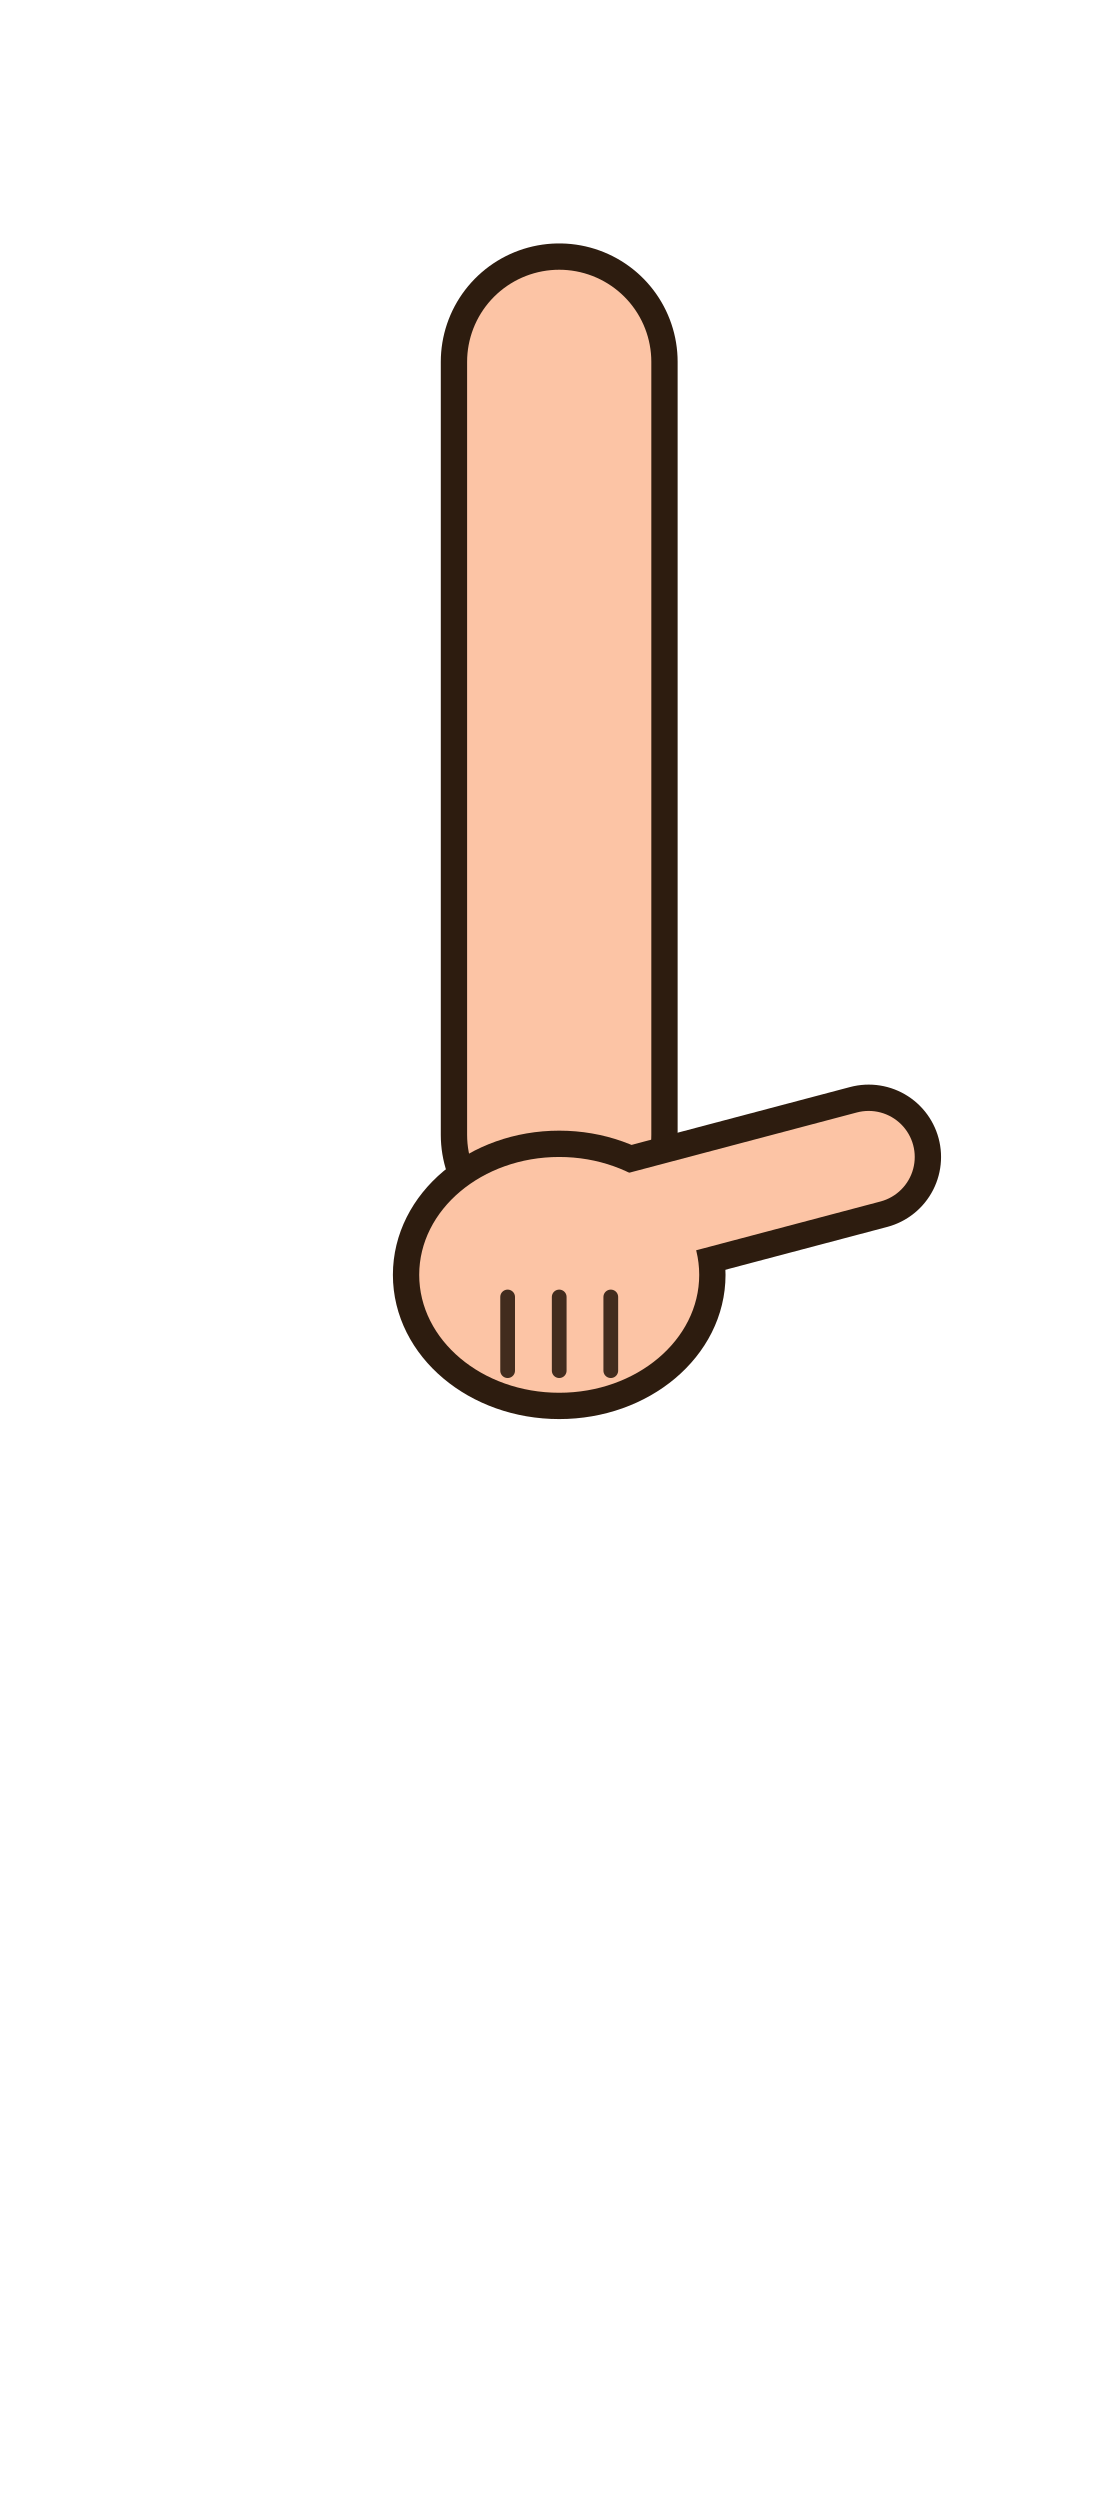
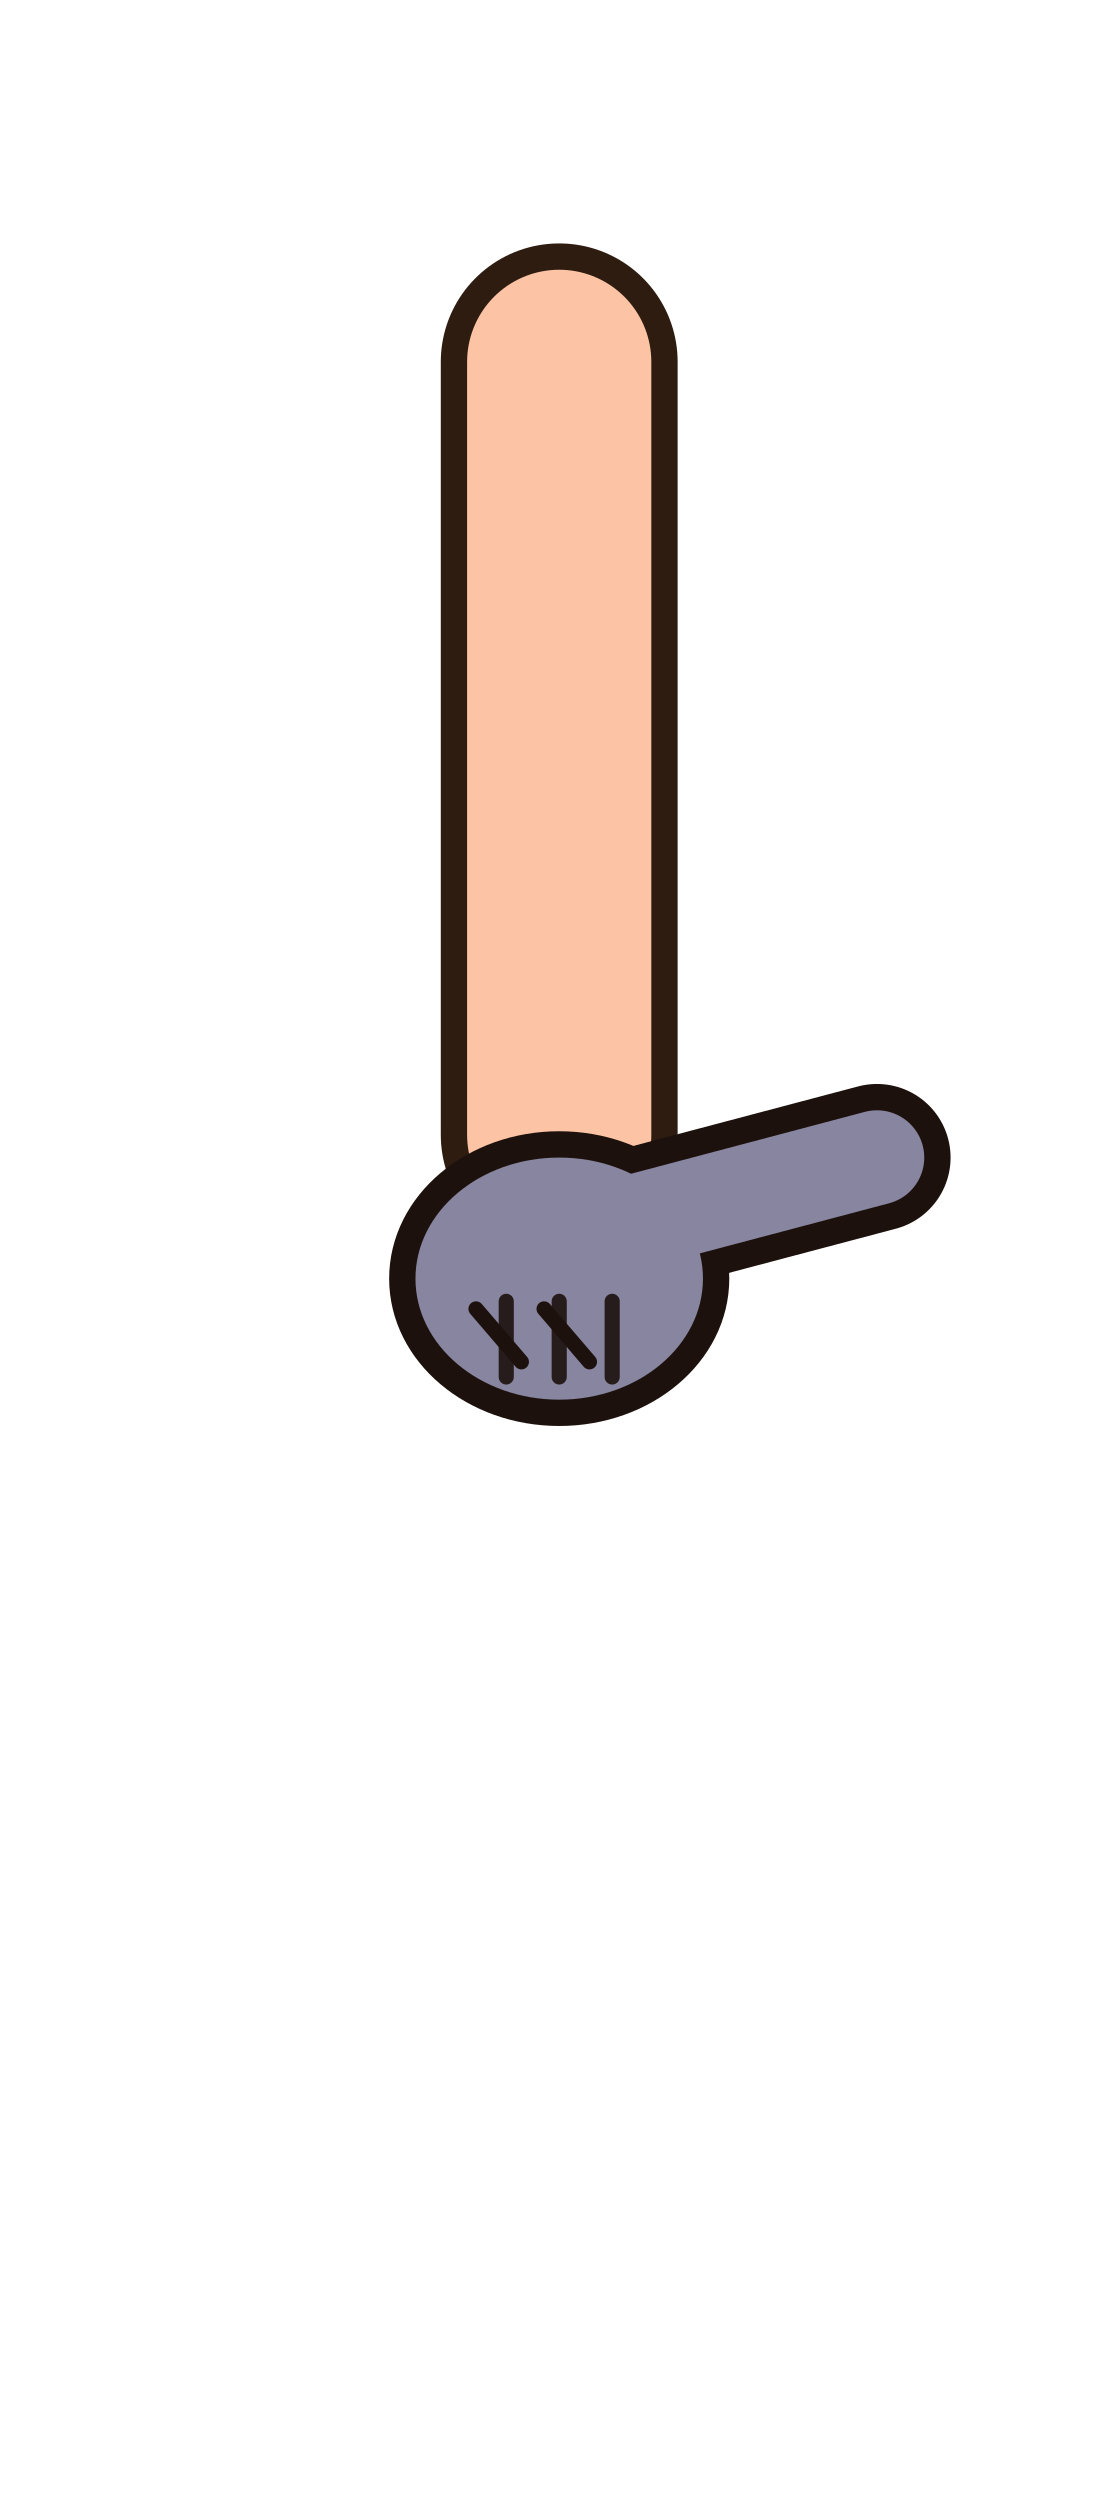
<svg xmlns="http://www.w3.org/2000/svg" width="340" height="760" viewBox="-170 -110 340 760">
  <line x1="0" y1="0" x2="0" y2="235" stroke="#2d1c0f" stroke-width="72" stroke-linecap="round" />
  <line x1="0" y1="0" x2="0" y2="235" stroke="#fcc4a5" stroke-width="56" stroke-linecap="round" />
-   <ellipse cx="0.0" cy="277.56" rx="42.56" ry="35.84" fill="#2d1c0f" stroke="#2d1c0f" stroke-width="16" />
-   <line x1="17.92" y1="261.88" x2="94.08" y2="241.72" stroke="#2d1c0f" stroke-width="44.0" stroke-linecap="round" />
-   <ellipse cx="0.0" cy="277.56" rx="42.56" ry="35.84" fill="#fcc4a5" />
-   <line x1="17.92" y1="261.88" x2="94.08" y2="241.72" stroke="#fcc4a5" stroke-width="28" stroke-linecap="round" />
-   <path d="M -15.68 284.28 L -15.68 306.68" fill="none" stroke="#2d1c0f" stroke-width="4.48" stroke-linecap="round" stroke-linejoin="round" opacity="0.9" />
-   <path d="M 0.0 284.28 L 0.0 306.68" fill="none" stroke="#2d1c0f" stroke-width="4.48" stroke-linecap="round" stroke-linejoin="round" opacity="0.9" />
-   <path d="M 15.68 284.28 L 15.68 306.68" fill="none" stroke="#2d1c0f" stroke-width="4.48" stroke-linecap="round" stroke-linejoin="round" opacity="0.9" />
+   <ellipse cx="0.0" cy="278.7" rx="43.7" ry="36.8" fill="#1c110c" stroke="#1c110c" stroke-width="16" />
+   <line x1="18.4" y1="262.6" x2="96.6" y2="241.9" stroke="#1c110c" stroke-width="44.75" stroke-linecap="round" />
+   <ellipse cx="0.0" cy="278.7" rx="43.7" ry="36.8" fill="#87859f" />
+   <line x1="18.4" y1="262.6" x2="96.6" y2="241.9" stroke="#87859f" stroke-width="28.75" stroke-linecap="round" />
+   <path d="M -16.1 285.6 L -16.1 308.6" fill="none" stroke="#1c110c" stroke-width="4.6" stroke-linecap="round" stroke-linejoin="round" opacity="0.9" />
+   <path d="M 0.0 285.6 L 0.0 308.6" fill="none" stroke="#1c110c" stroke-width="4.6" stroke-linecap="round" stroke-linejoin="round" opacity="0.9" />
+   <path d="M 16.1 285.6 L 16.1 308.6" fill="none" stroke="#1c110c" stroke-width="4.6" stroke-linecap="round" stroke-linejoin="round" opacity="0.9" />
+   <path d="M -25.3 287.9 l 13.8 16.1" fill="none" stroke="#1c110c" stroke-width="4.6" stroke-linecap="round" stroke-linejoin="round" opacity="1" />
+   <path d="M -4.6 287.9 l 13.8 16.1" fill="none" stroke="#1c110c" stroke-width="4.6" stroke-linecap="round" stroke-linejoin="round" opacity="1" />
</svg>
